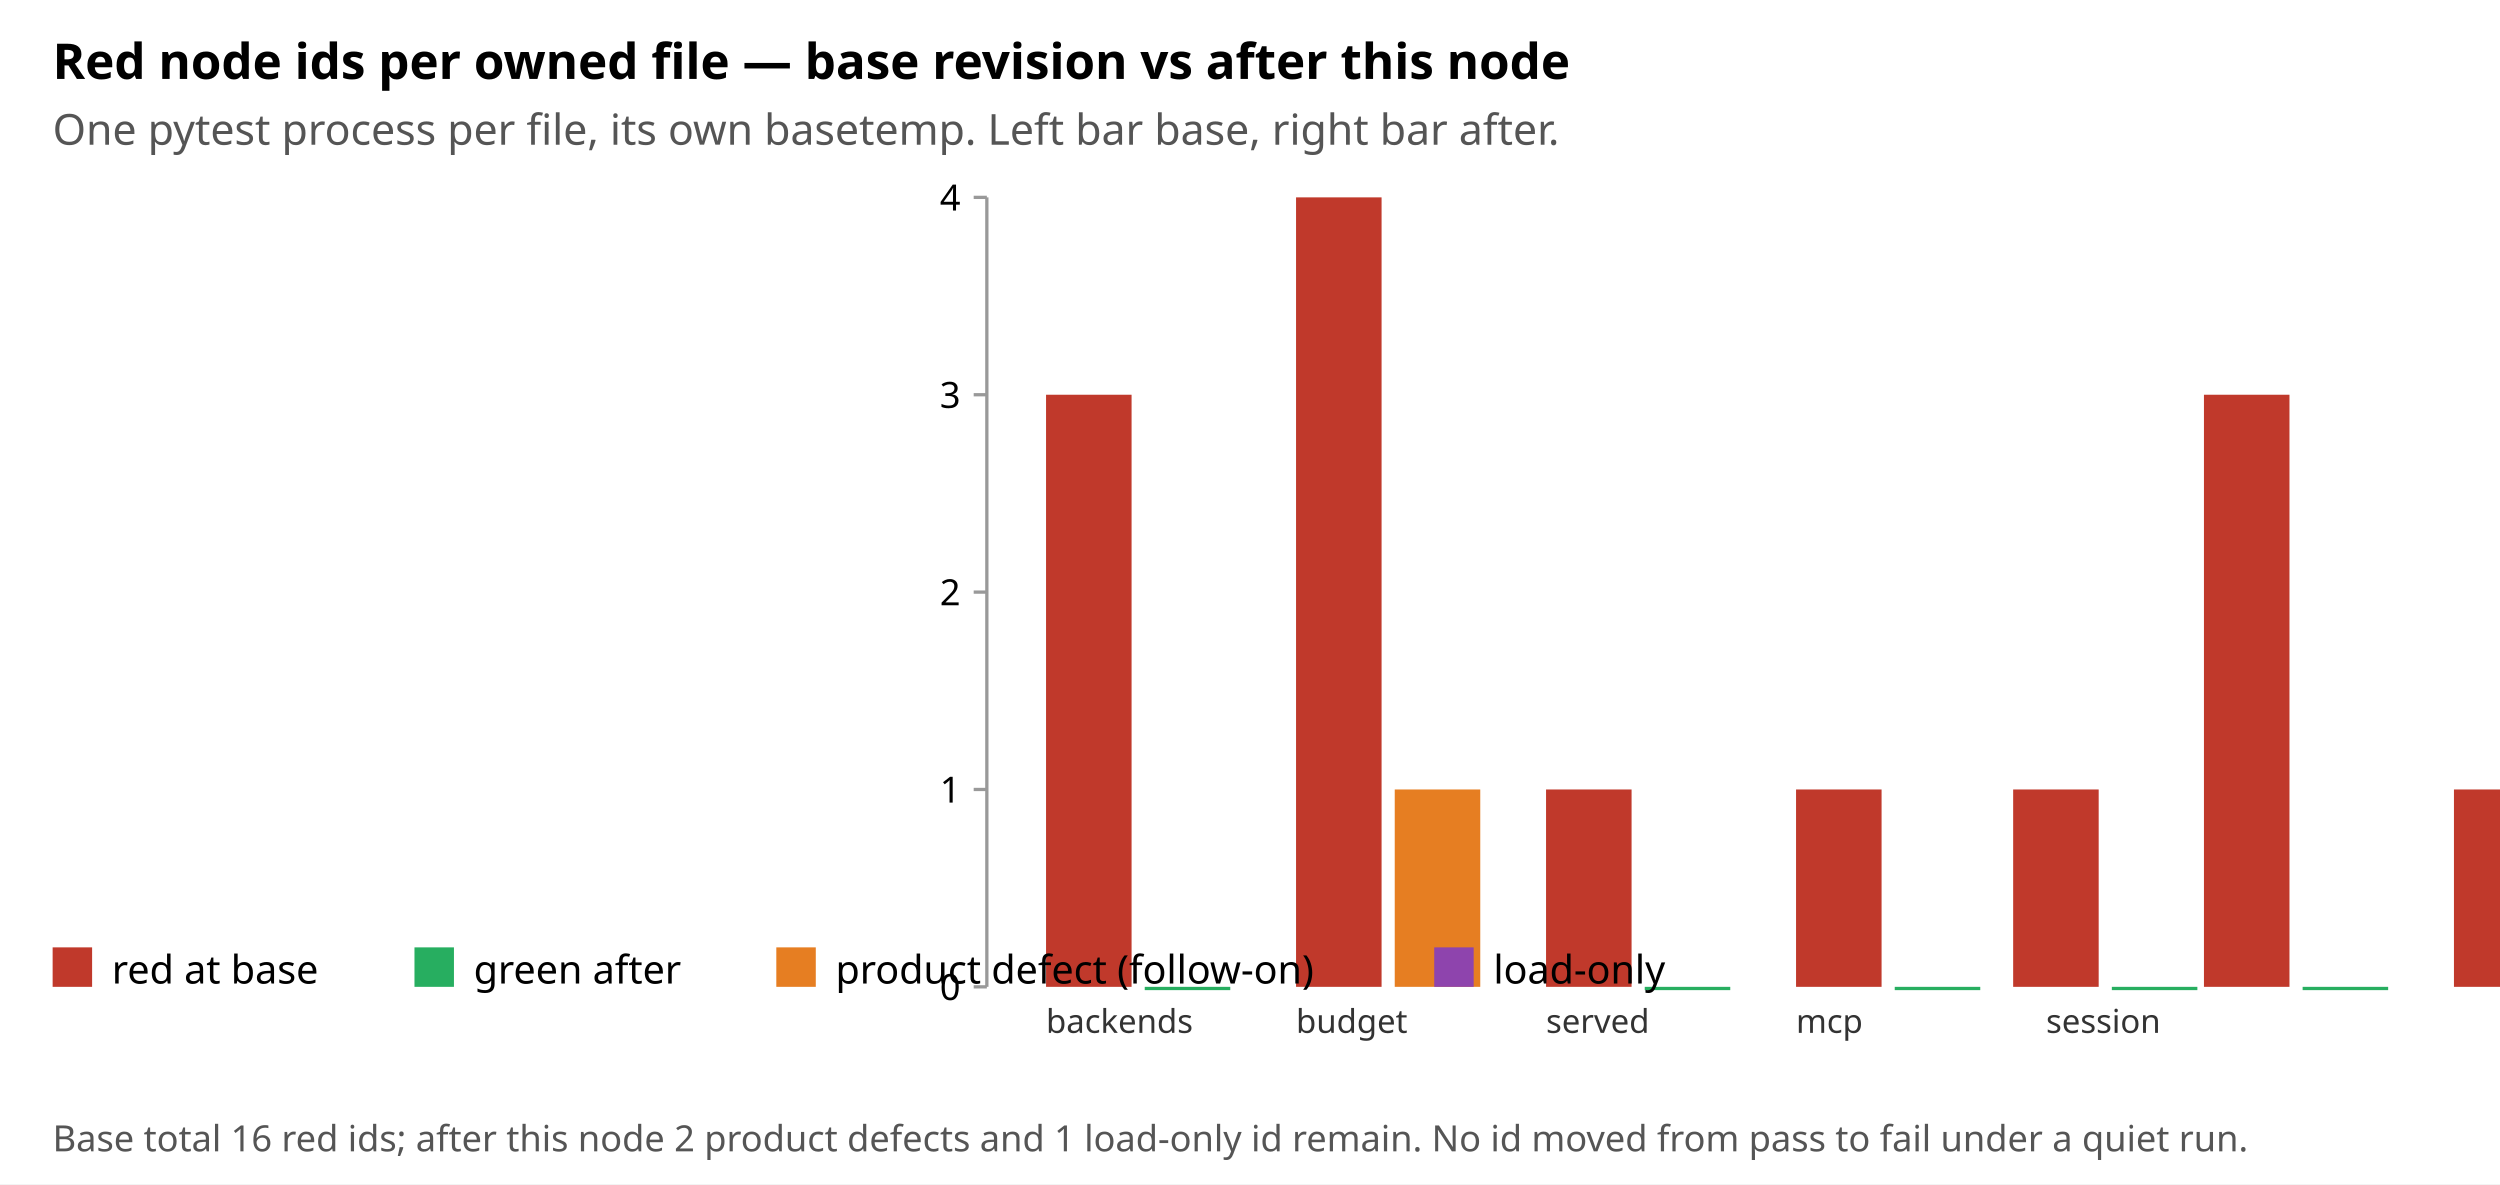
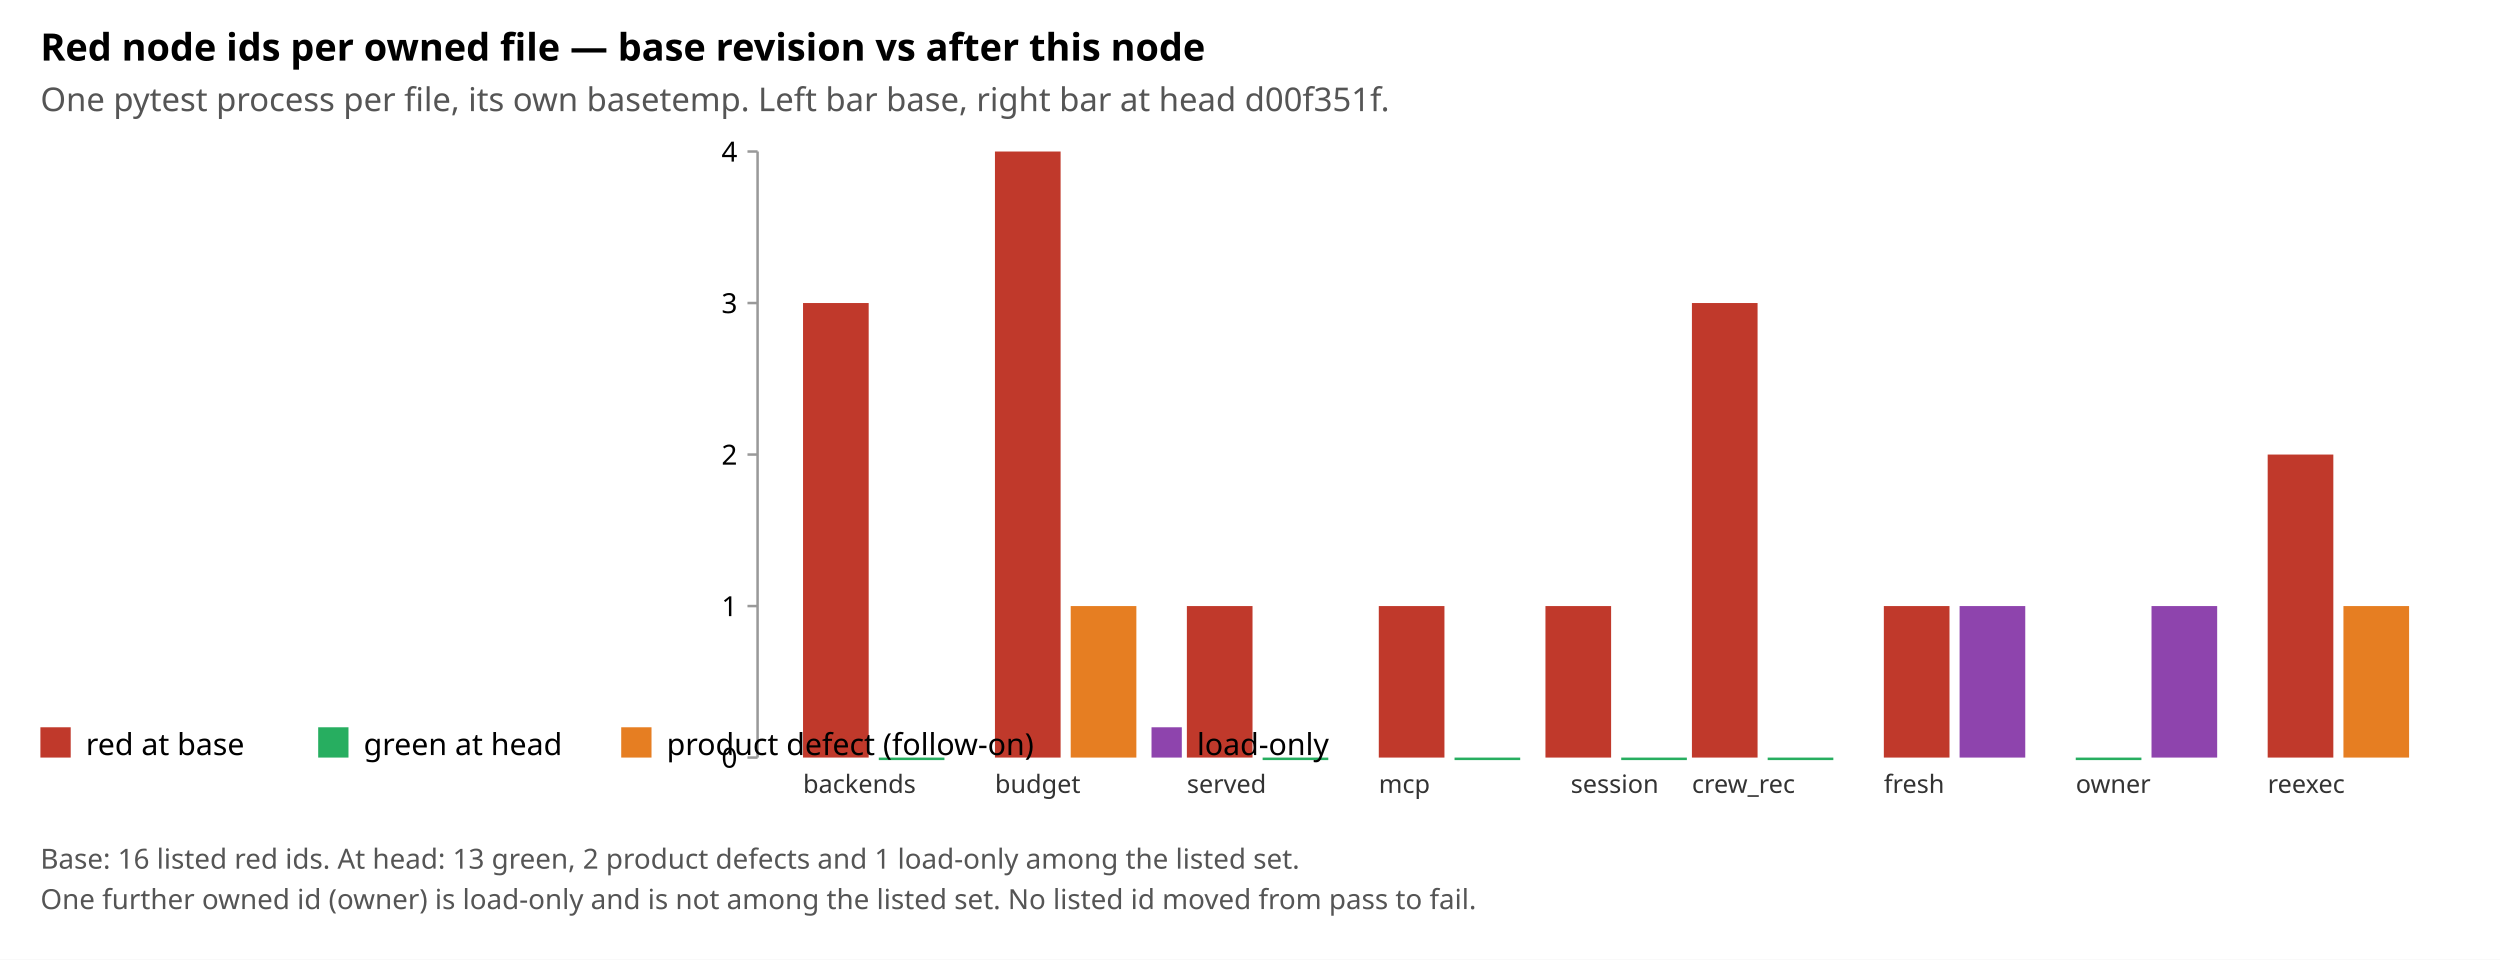
- <svg xmlns="http://www.w3.org/2000/svg" viewBox="0 0 760 360" width="760" height="360" font-family="sans-serif" font-size="13">
-   <rect width="760" height="360" fill="#ffffff" />
+ <svg xmlns="http://www.w3.org/2000/svg" viewBox="0 0 990 380" width="990" height="380" font-family="sans-serif" font-size="13">
+   <rect width="990" height="380" fill="#ffffff" />
  <text x="16" y="24" font-size="15" font-weight="bold">Red node ids per owned file — base revision vs after this node</text>
-   <text x="16" y="44" fill="#555">One pytest process per file, its own basetemp. Left bar base, right bar after.</text>
+   <text x="16" y="44" fill="#555">One pytest process per file, its own basetemp. Left bar base, right bar at head d00f351f.</text>
  <g transform="translate(300,60)">
    <line x1="0" y1="0" x2="0" y2="240" stroke="#999" />
    <g font-size="11">
      <line x1="0" y1="0" x2="-4" y2="0" stroke="#999" />
      <text x="-8" y="4" text-anchor="end">4</text>
      <line x1="0" y1="60" x2="-4" y2="60" stroke="#999" />
      <text x="-8" y="64" text-anchor="end">3</text>
      <line x1="0" y1="120" x2="-4" y2="120" stroke="#999" />
      <text x="-8" y="124" text-anchor="end">2</text>
      <line x1="0" y1="180" x2="-4" y2="180" stroke="#999" />
      <text x="-8" y="184" text-anchor="end">1</text>
-       <line x1="0" y1="240" x2="-4" y2="240" stroke="#999" />
+       <line x1="0" y1="240" y2="240" x2="-4" stroke="#999" />
      <text x="-8" y="244" text-anchor="end">0</text>
    </g>
    <g>
      <rect x="18" y="60" width="26" height="180" fill="#c0392b" />
      <rect x="48" y="240" width="26" height="1" fill="#27ae60" />
      <rect x="94" y="0" width="26" height="240" fill="#c0392b" />
      <rect x="124" y="180" width="26" height="60" fill="#e67e22" />
      <rect x="170" y="180" width="26" height="60" fill="#c0392b" />
      <rect x="200" y="240" width="26" height="1" fill="#27ae60" />
      <rect x="246" y="180" width="26" height="60" fill="#c0392b" />
      <rect x="276" y="240" width="26" height="1" fill="#27ae60" />
      <rect x="312" y="180" width="26" height="60" fill="#c0392b" />
      <rect x="342" y="240" width="26" height="1" fill="#27ae60" />
      <rect x="370" y="60" width="26" height="180" fill="#c0392b" />
      <rect x="400" y="240" width="26" height="1" fill="#27ae60" />
      <rect x="446" y="180" width="26" height="60" fill="#c0392b" />
-       <rect x="476" y="240" width="26" height="1" fill="#27ae60" />
+       <rect x="476" y="180" width="26" height="60" fill="#8e44ad" />
      <rect x="522" y="240" width="26" height="1" fill="#27ae60" />
      <rect x="552" y="180" width="26" height="60" fill="#8e44ad" />
      <rect x="598" y="120" width="26" height="120" fill="#c0392b" />
      <rect x="628" y="180" width="26" height="60" fill="#e67e22" />
    </g>
  </g>
  <g font-size="10" fill="#333">
    <text x="318" y="314" text-anchor="start">backends</text>
    <text x="394" y="314" text-anchor="start">budget</text>
    <text x="470" y="314" text-anchor="start">served</text>
    <text x="546" y="314" text-anchor="start">mcp</text>
    <text x="622" y="314" text-anchor="start">session</text>
+     <text x="670" y="314" text-anchor="start">crew_rec</text>
+     <text x="746" y="314" text-anchor="start">fresh</text>
+     <text x="822" y="314" text-anchor="start">owner</text>
+     <text x="898" y="314" text-anchor="start">reexec</text>
  </g>
  <g transform="translate(16,300)" font-size="12">
    <rect x="0" y="-12" width="12" height="12" fill="#c0392b" />
    <text x="18" y="-1">red at base</text>
    <rect x="110" y="-12" width="12" height="12" fill="#27ae60" />
-     <text x="128" y="-1">green after</text>
-     <rect x="220" y="-12" width="12" height="12" fill="#e67e22" />
-     <text x="238" y="-1">product defect (follow-on)</text>
-     <rect x="420" y="-12" width="12" height="12" fill="#8e44ad" />
-     <text x="438" y="-1">load-only</text>
+     <text x="128" y="-1">green at head</text>
+     <rect x="230" y="-12" width="12" height="12" fill="#e67e22" />
+     <text x="248" y="-1">product defect (follow-on)</text>
+     <rect x="440" y="-12" width="12" height="12" fill="#8e44ad" />
+     <text x="458" y="-1">load-only</text>
  </g>
-   <text x="16" y="350" fill="#555" font-size="11">Base total 16 red ids; after this node 2 product defects and 1 load-only id remain. No id moved from pass to fail under a quiet run.</text>
+   <text x="16" y="344" fill="#555" font-size="11">Base: 16 listed red ids. At head: 13 green, 2 product defects and 1 load-only among the listed set.</text>
+   <text x="16" y="360" fill="#555" font-size="11">One further owned id (owner) is load-only and is not among the listed set. No listed id moved from pass to fail.</text>
</svg>
